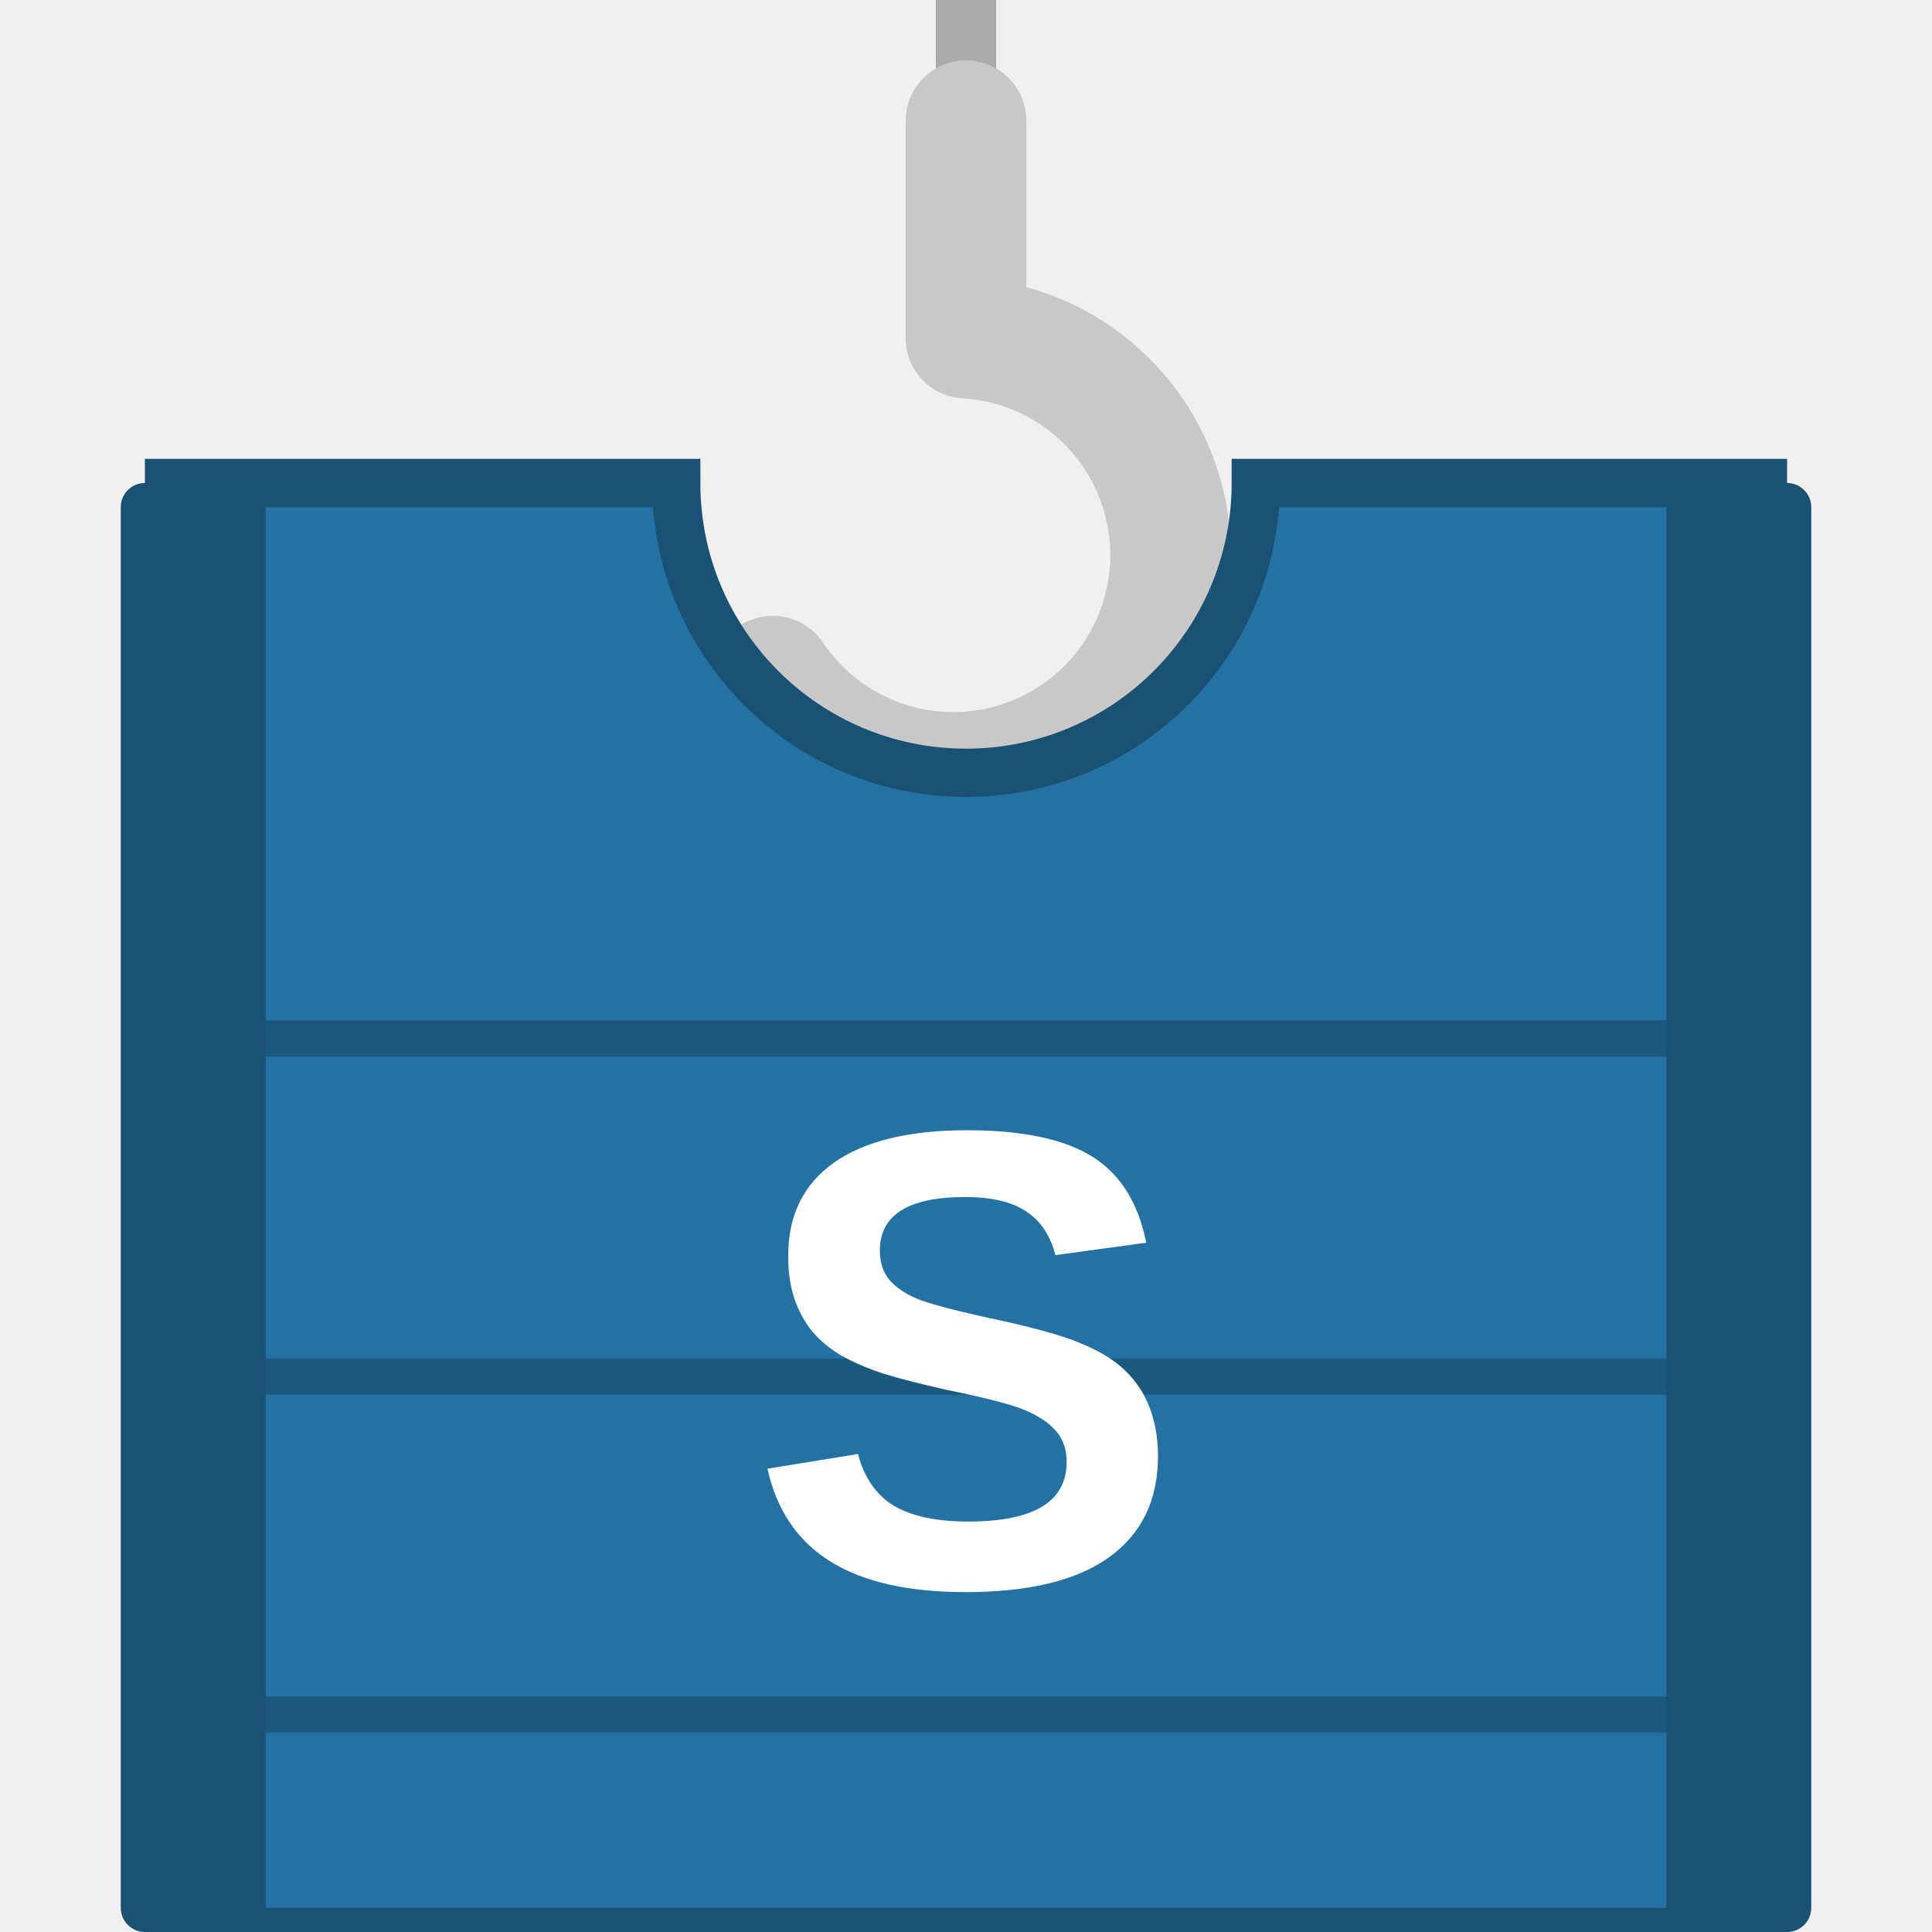
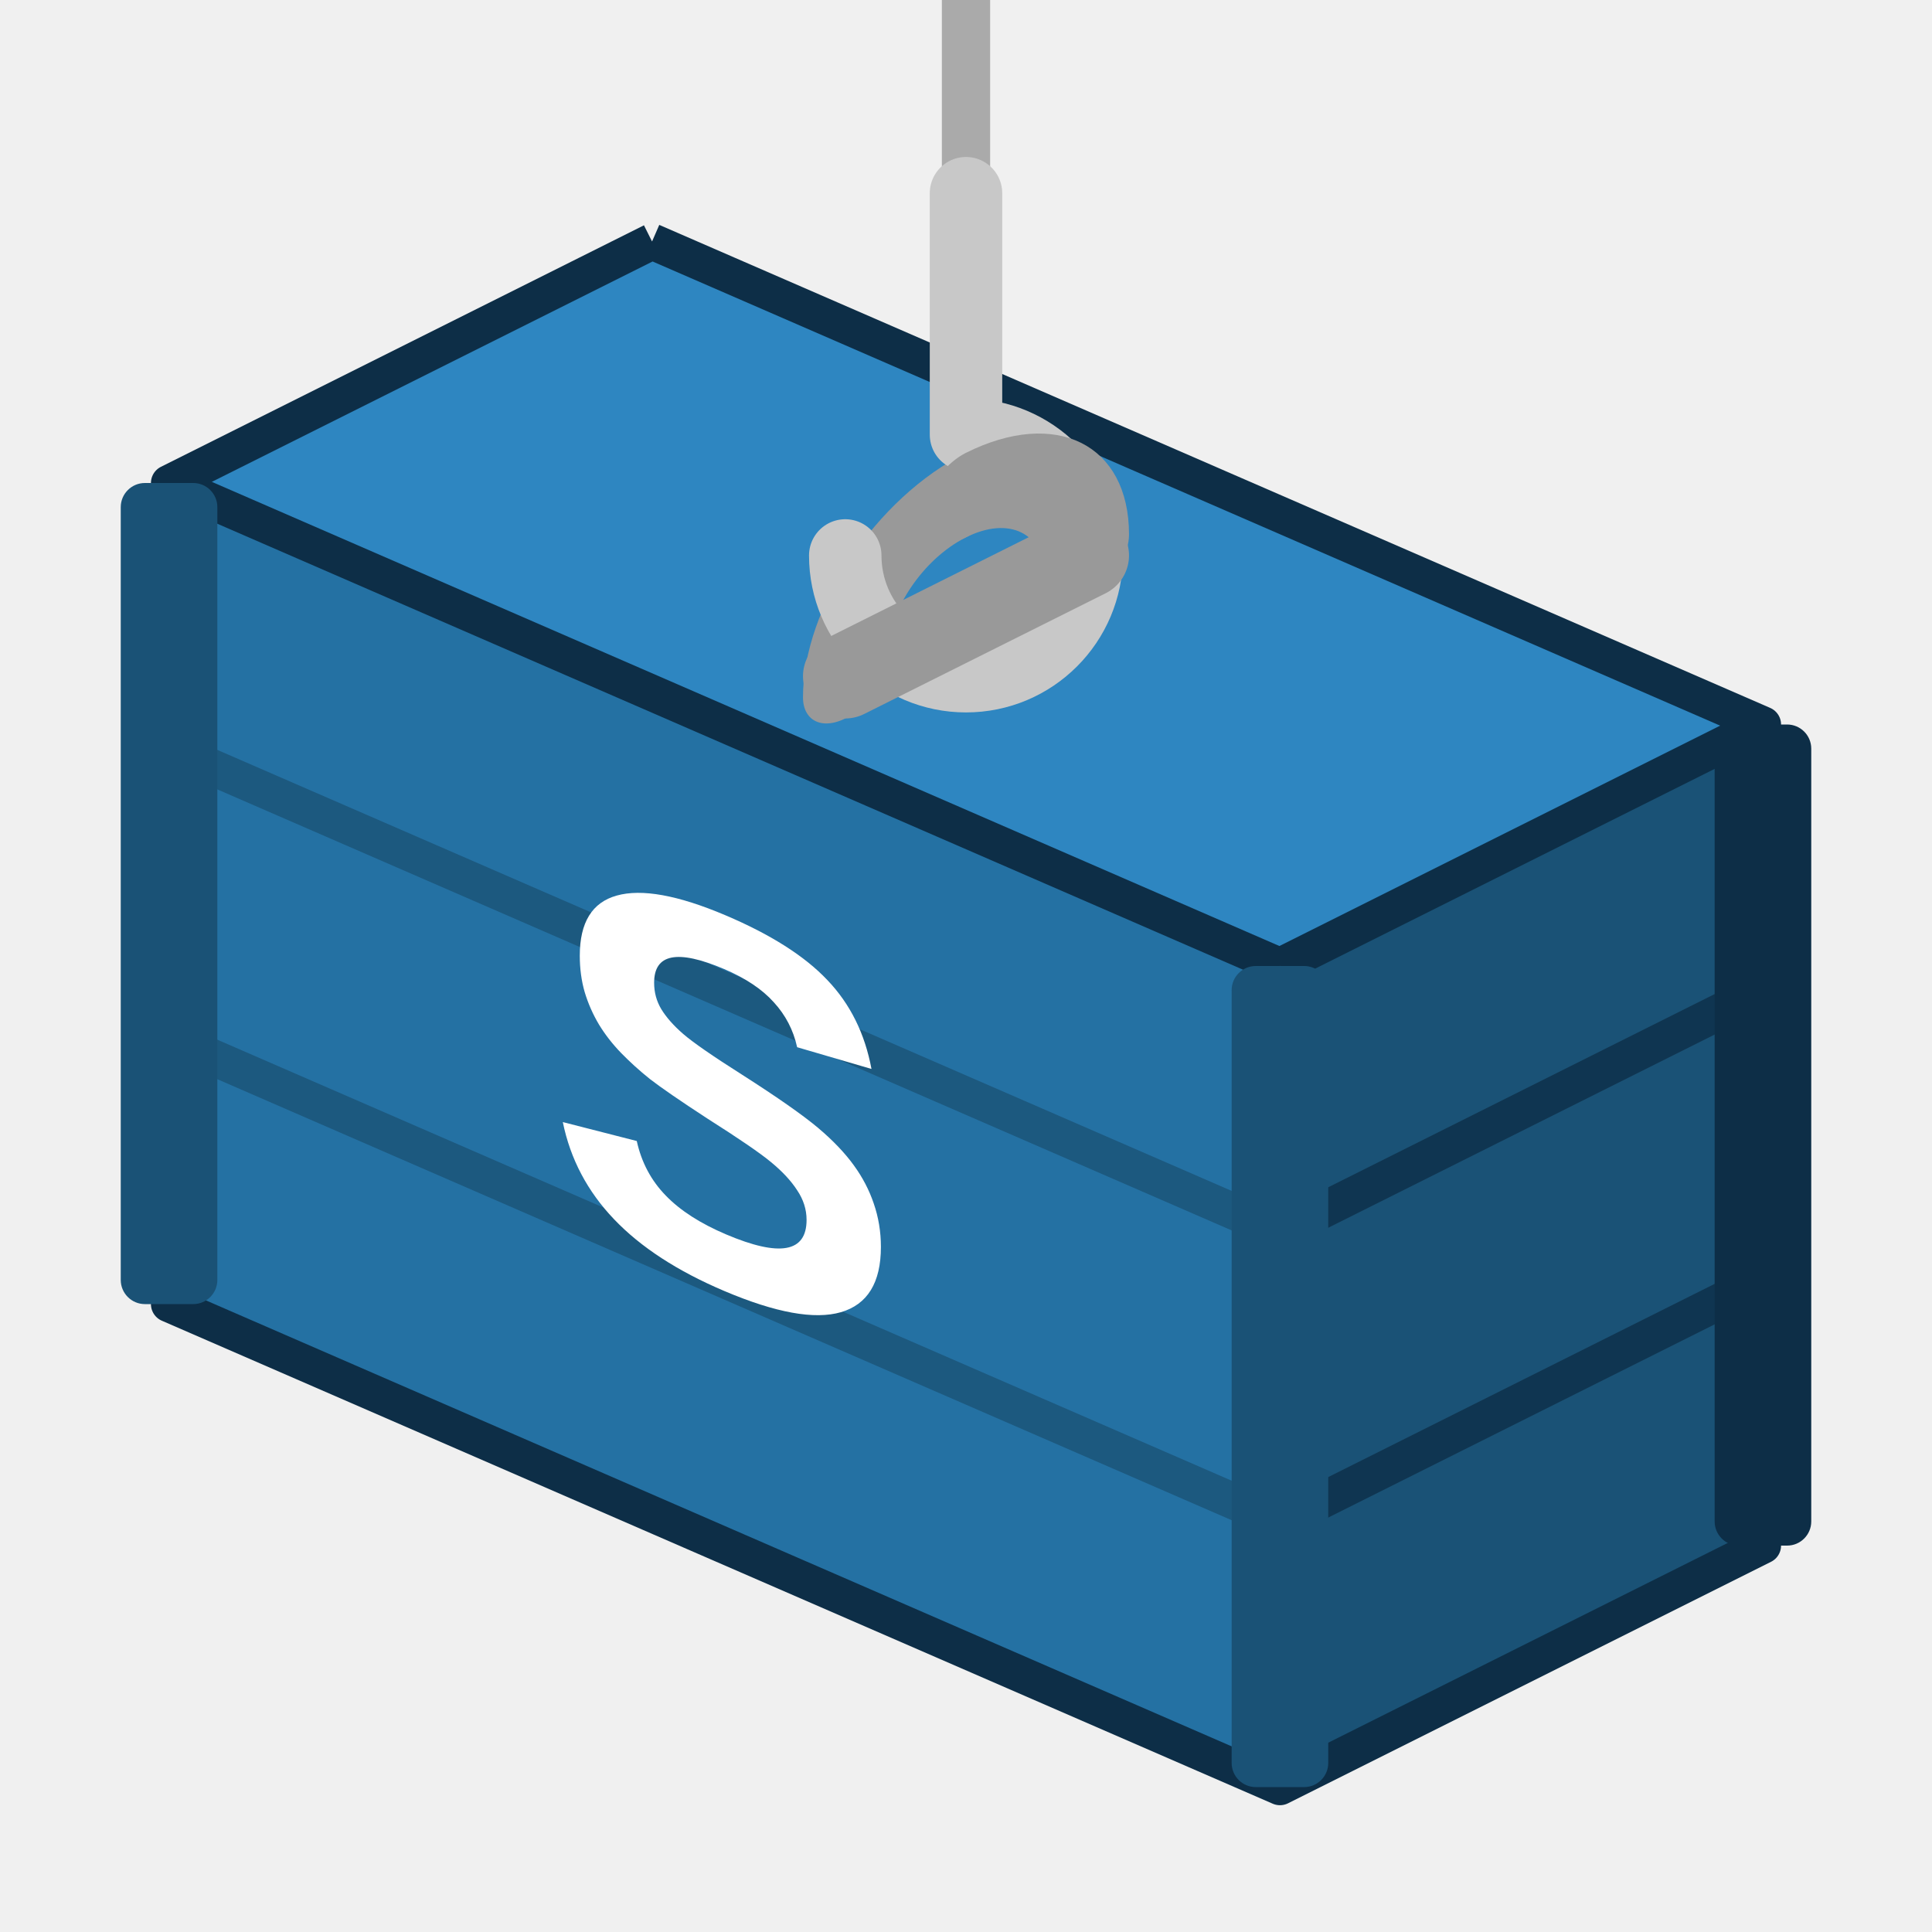
<svg xmlns="http://www.w3.org/2000/svg" viewBox="0 0 80 80">
-   <line x1="40" y1="0" x2="40" y2="5" stroke="#aaa" stroke-width="2.5" stroke-linecap="round" />
-   <path d="M 40 5 L 40 14 A 9 9 0 1 1 32 28" stroke="#c8c8c8" stroke-width="5" fill="none" stroke-linecap="round" stroke-linejoin="round" />
-   <path d="M 7 20 L 7 78 Q 7 80 9 80 L 71 80 Q 73 80 73 78 L 73 20 L 52 20 A 12 12 0 0 1 28 20 Z" fill="#2471a3" />
-   <path d="M 7 20 L 7 78 Q 7 80 9 80 L 71 80 Q 73 80 73 78 L 73 20 L 52 20 A 12 12 0 0 1 28 20 Z" fill="none" stroke="#1a5276" stroke-width="2" />
-   <line x1="7" y1="43" x2="73" y2="43" stroke="#1a5276" stroke-width="1.5" opacity="0.8" />
-   <line x1="7" y1="57" x2="73" y2="57" stroke="#1a5276" stroke-width="1.5" opacity="0.8" />
-   <line x1="7" y1="71" x2="73" y2="71" stroke="#1a5276" stroke-width="1.5" opacity="0.8" />
-   <rect x="5" y="20" width="6" height="60" rx="1" fill="#1a5276" />
-   <rect x="69" y="20" width="6" height="60" rx="1" fill="#1a5276" />
-   <text x="40" y="58" font-family="Arial Black, Arial, sans-serif" font-size="27" font-weight="900" text-anchor="middle" dominant-baseline="middle" fill="white">S</text>
+   <polygon points="7,20 53,40 53,74 7,54" fill="#2471a3" />
+   <polygon points="53,40 73,30 73,64 53,74" fill="#1a5276" />
+   <polygon points="7,20 53,40 73,30 27,10" fill="#2e86c1" />
+   <line x1="7" y1="31" x2="53" y2="51" stroke="#1a5276" stroke-width="1.5" opacity="0.8" />
+   <line x1="7" y1="43" x2="53" y2="63" stroke="#1a5276" stroke-width="1.5" opacity="0.8" />
+   <line x1="53" y1="51" x2="73" y2="41" stroke="#0d2e47" stroke-width="1.5" opacity="0.8" />
+   <line x1="53" y1="63" x2="73" y2="53" stroke="#0d2e47" stroke-width="1.5" opacity="0.8" />
+   <polyline points="27,10 7,20 7,54 53,74 73,64 73,30 27,10" fill="none" stroke="#0d2e47" stroke-width="1.5" stroke-linejoin="round" />
+   <line x1="7" y1="20" x2="53" y2="40" stroke="#0d2e47" stroke-width="1.5" />
+   <line x1="53" y1="40" x2="73" y2="30" stroke="#0d2e47" stroke-width="1.5" />
+   <line x1="53" y1="40" x2="53" y2="74" stroke="#0d2e47" stroke-width="1.5" />
+   <rect x="5" y="20" width="4" height="34" rx="1" fill="#1a5276" />
+   <rect x="51" y="40" width="4" height="34" rx="1" fill="#1a5276" />
+   <rect x="71" y="30" width="4" height="34" rx="1" fill="#0d2e47" />
+   <g transform="translate(30,47) skewY(23)">
+     <text x="0" y="0" font-family="Arial Black, Arial, sans-serif" font-size="22" font-weight="900" text-anchor="middle" dominant-baseline="middle" fill="white">S</text>
+   </g>
+   <path d="M 0 -5 A 5 5 0 0 0 -5 0" transform="matrix(1,-0.5,0,1,40,25.5)" fill="none" stroke="#999" stroke-width="3.5" stroke-linecap="round" />
+   <line x1="40" y1="0" x2="40" y2="8" stroke="#aaa" stroke-width="2" stroke-linecap="round" />
+   <path d="M 40 8 L 40 18 A 5 5 0 1 1 35 23" stroke="#c8c8c8" stroke-width="3" fill="none" stroke-linecap="round" stroke-linejoin="round" />
+   <path d="M 5 0 A 5 5 0 0 0 0 -5" transform="matrix(1,-0.5,0,1,40,25.5)" fill="none" stroke="#999" stroke-width="3.5" stroke-linecap="round" />
+   <line x1="35" y1="28" x2="45" y2="23" stroke="#999" stroke-width="3.5" stroke-linecap="round" />
</svg>
